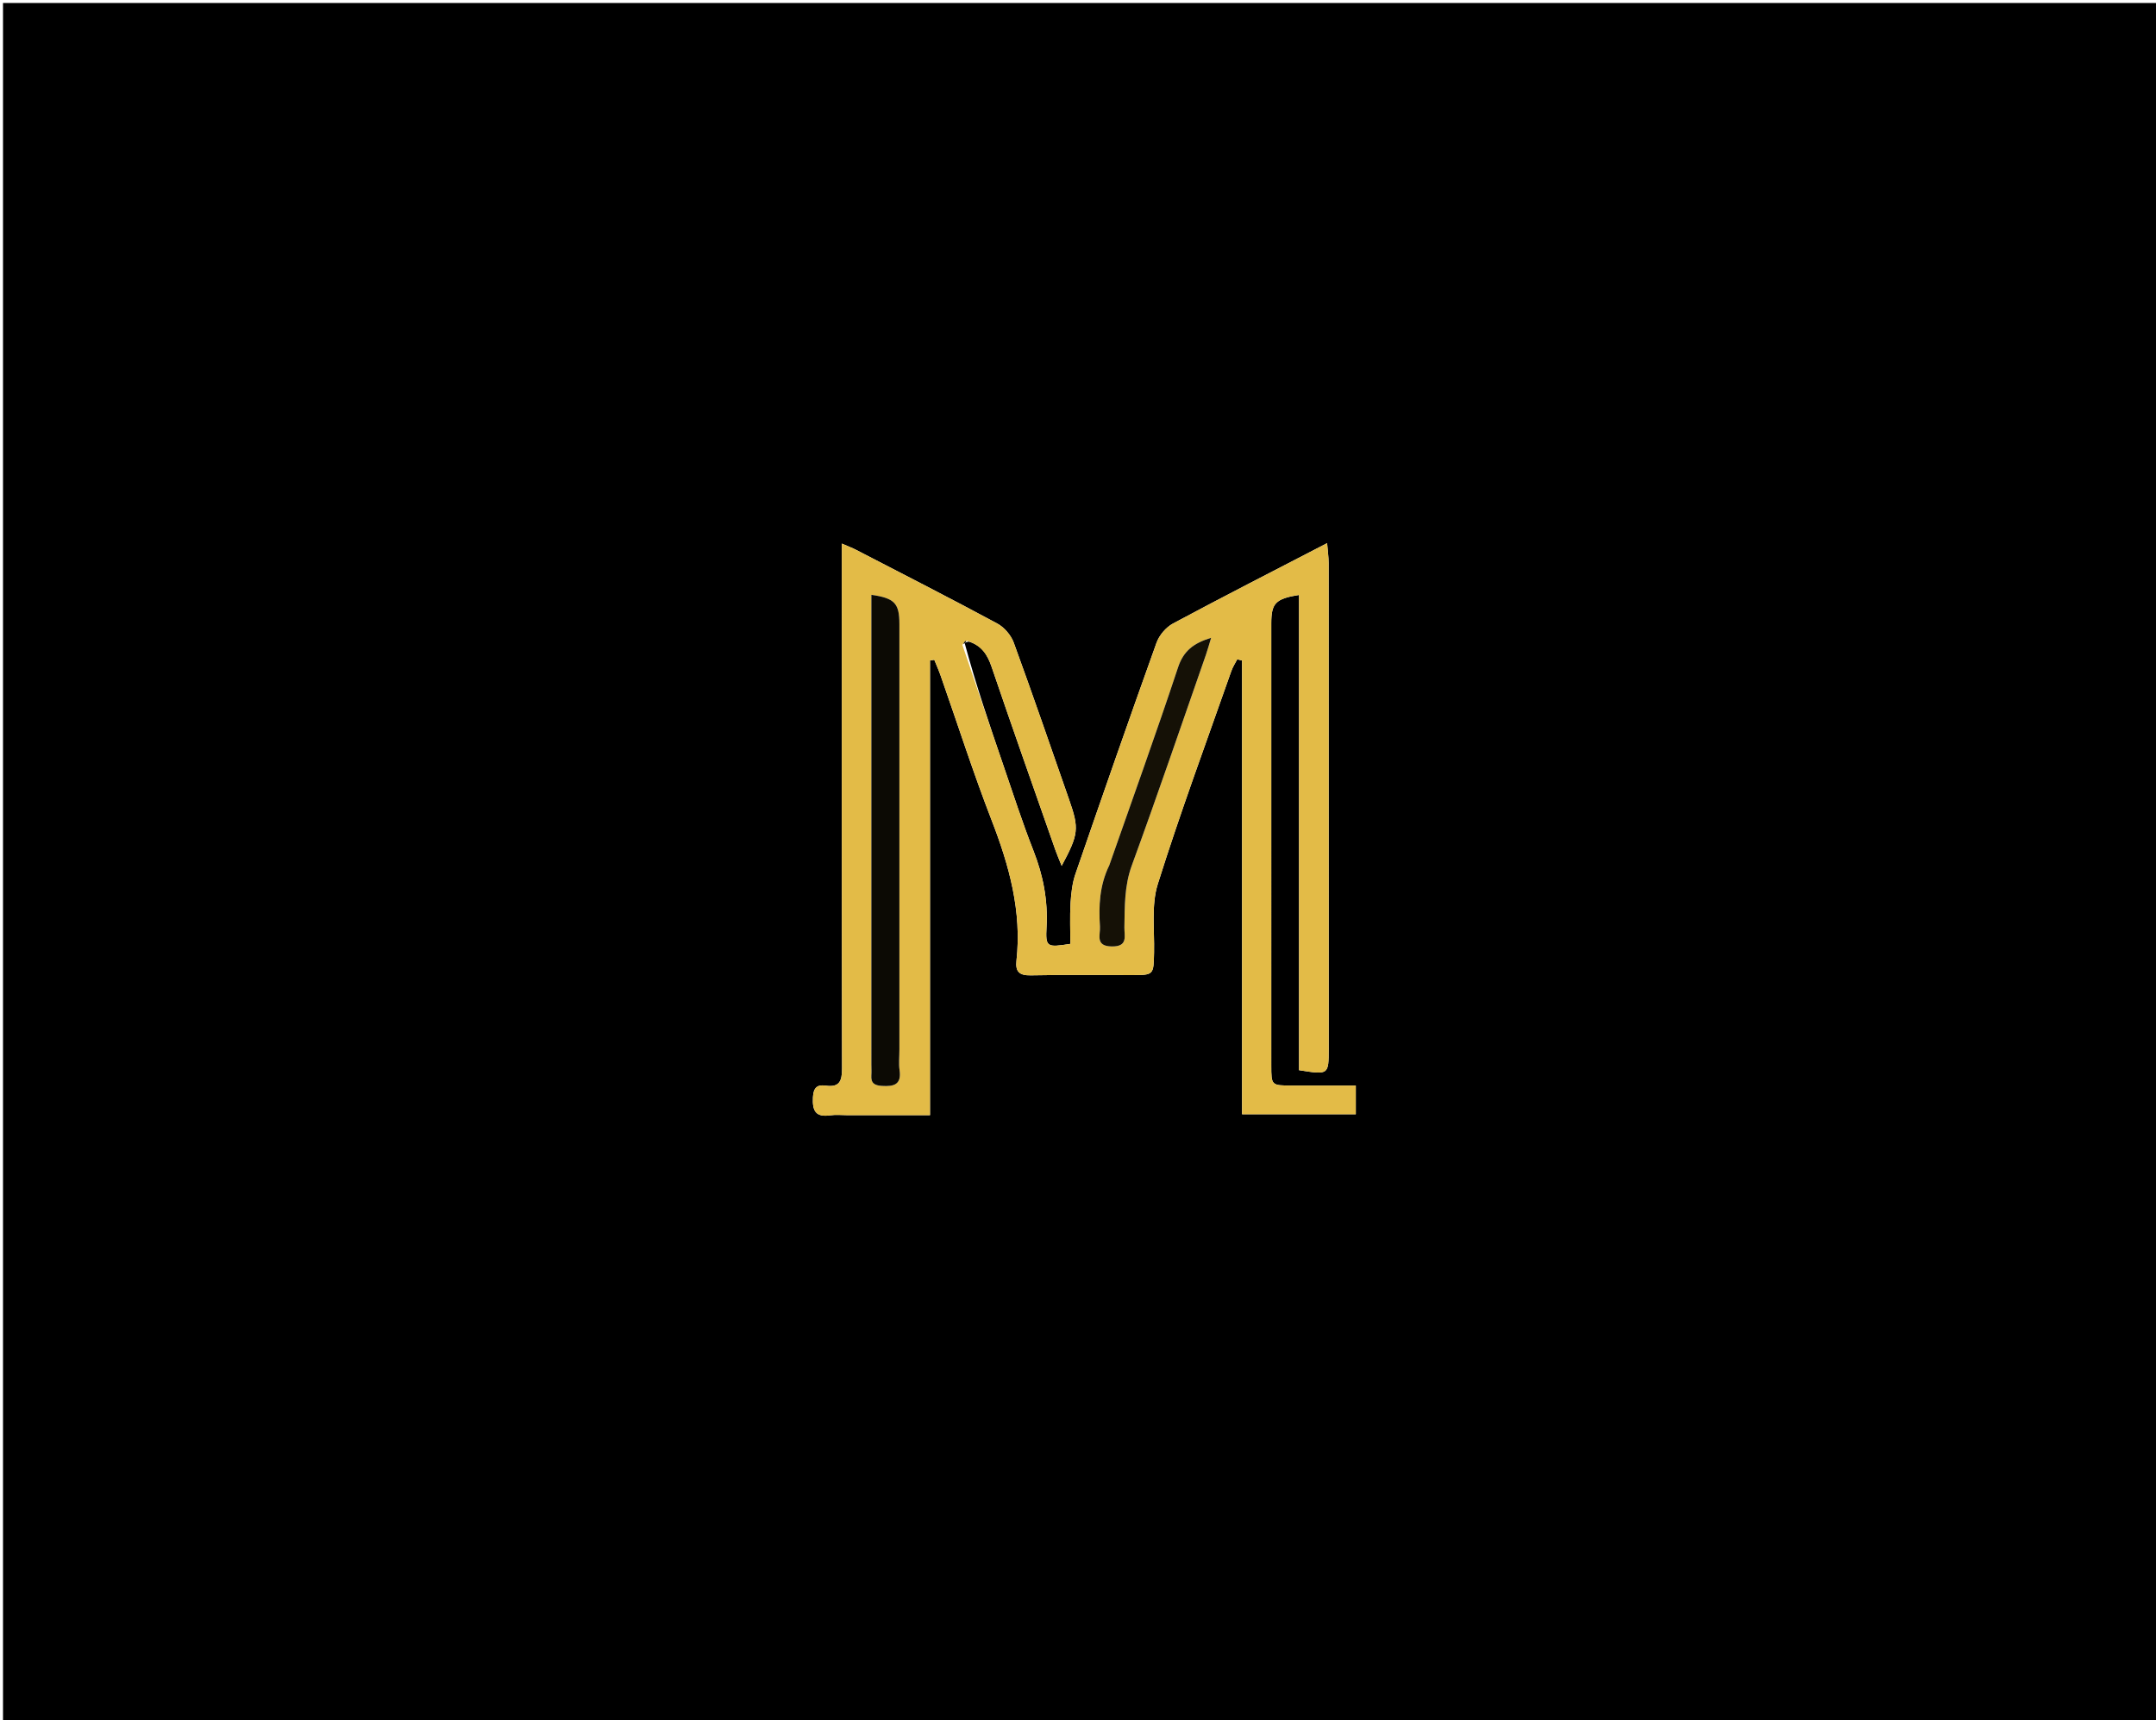
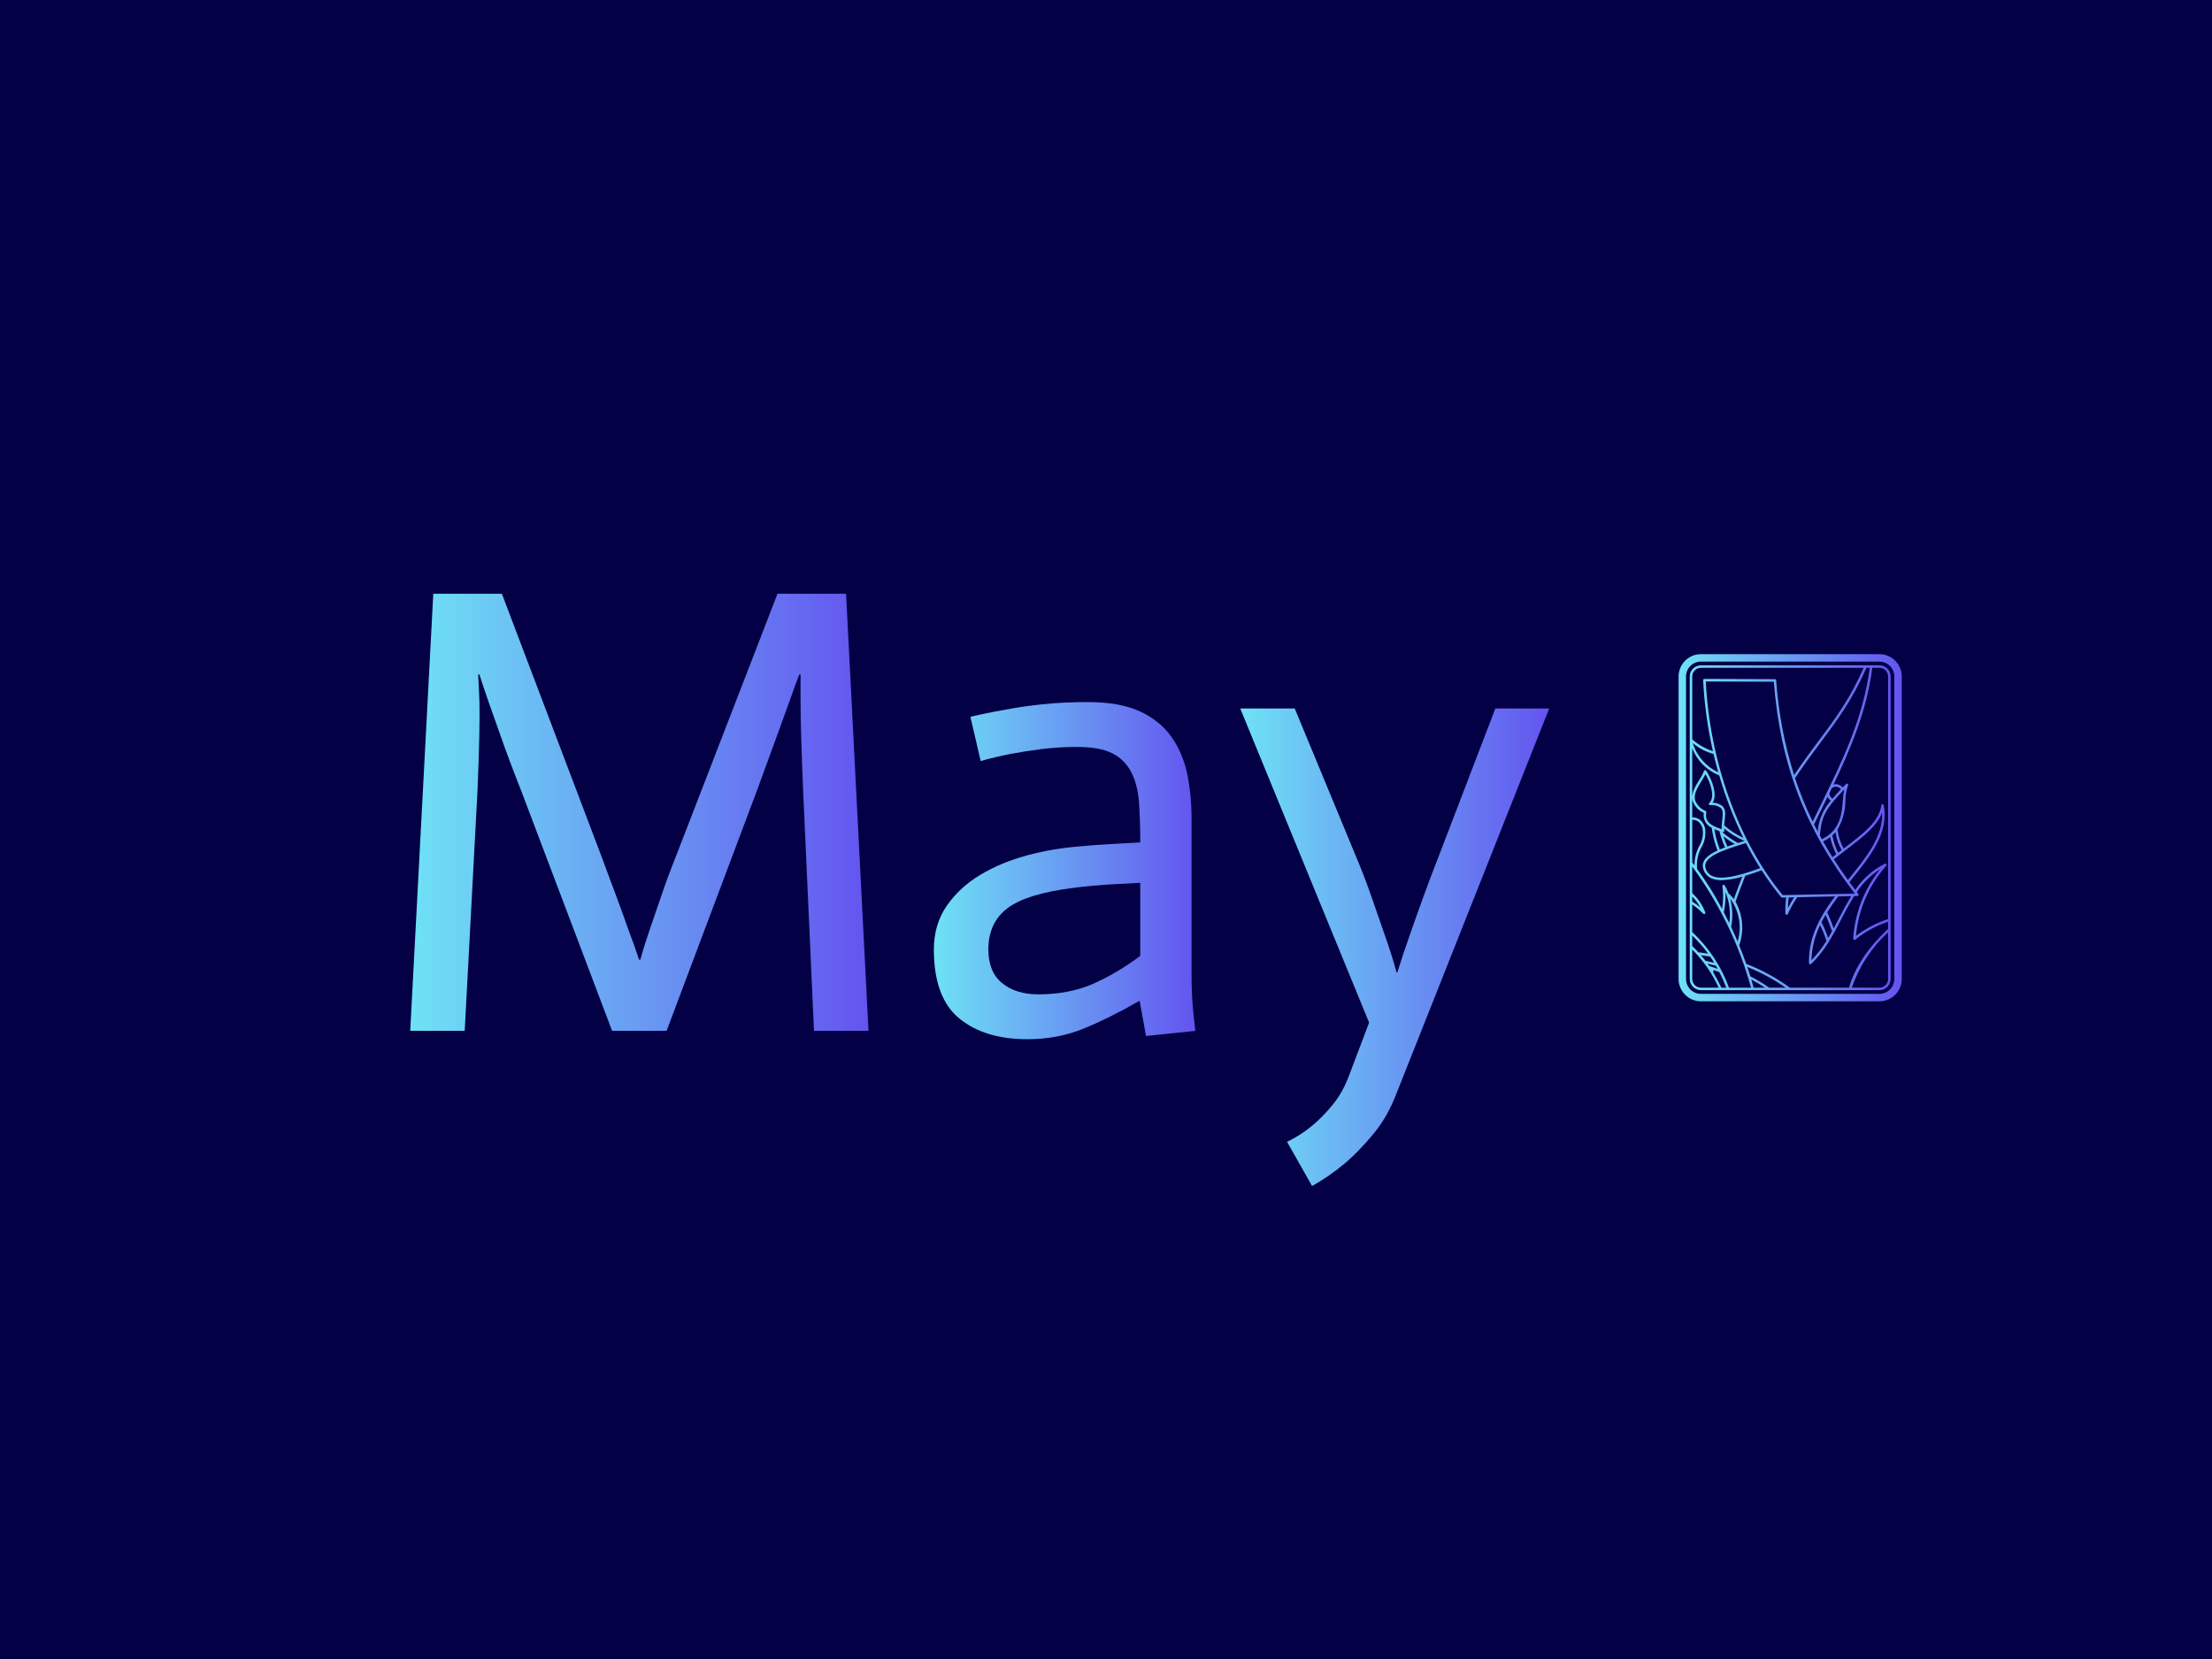
- <svg xmlns="http://www.w3.org/2000/svg" version="1.1" id="Layer_1" x="0px" y="0px" width="100%" viewBox="0 0 717 572" enable-background="new 0 0 717 572" xml:space="preserve">
-   <path fill="#000000" opacity="1" stroke="none" d=" M429,573   C286,573 143.5,573 1,573   C1,382.333 1,191.667 1,1   C240,1 479,1 718,1   C718,191.667 718,382.333 718,573   C621.833,573 525.667,573 429,573  M322.259,213.443   C326.482,214.741 328.404,217.81 329.792,221.894   C336.708,242.24 343.885,262.497 350.987,282.78   C351.541,284.363 352.224,285.901 353.071,288.022   C358.727,277.5 358.908,275.627 355.57,266.082   C349.465,248.628 343.478,231.13 337.125,213.766   C336.212,211.271 333.951,208.655 331.613,207.396   C316.067,199.024 300.334,191 284.651,182.884   C283.411,182.242 282.089,181.757 279.951,180.827   C279.951,183.602 279.951,185.551 279.951,187.5   C279.951,243.486 279.91,299.472 280.032,355.457   C280.041,359.66 279.144,361.809 274.546,361.142   C271.677,360.725 270.509,361.914 270.354,365.055   C270.137,369.442 271.191,371.73 276.062,371.021   C278.02,370.735 280.054,370.974 282.054,370.974   C290.821,370.974 299.587,370.974 309.277,370.974   C309.277,320.07 309.277,269.881 309.277,219.692   C309.757,219.626 310.237,219.561 310.716,219.495   C311.432,221.276 312.216,223.032 312.851,224.841   C318.476,240.876 323.662,257.08 329.8,272.916   C335.651,288.011 339.846,303.205 338.04,319.553   C337.636,323.204 338.95,324.528 342.771,324.45   C353.93,324.222 365.097,324.37 376.261,324.369   C383.758,324.369 383.628,324.366 383.793,316.82   C383.96,309.197 382.833,301.082 385.041,294.052   C392.524,270.227 401.223,246.784 409.496,223.208   C409.973,221.849 410.796,220.611 411.458,219.316   C411.992,219.449 412.525,219.583 413.058,219.716   C413.058,270.054 413.058,320.392 413.058,370.663   C426.173,370.663 438.444,370.663 450.885,370.663   C450.885,367.452 450.885,364.554 450.885,361.113   C443.573,361.113 436.614,361.117 429.654,361.112   C422.791,361.107 422.777,361.103 422.776,354.395   C422.772,305.407 422.772,256.42 422.775,207.432   C422.776,200.677 424.129,199.19 432.011,197.898   C432.011,250.715 432.011,303.417 432.011,355.994   C441.872,357.568 441.873,357.568 441.873,348.805   C441.873,294.986 441.878,241.166 441.853,187.346   C441.852,185.328 441.553,183.31 441.344,180.683   C423.695,189.834 406.796,198.456 390.083,207.423   C387.75,208.674 385.509,211.328 384.611,213.83   C375.44,239.385 366.503,265.026 357.662,290.698   C356.605,293.769 356.222,297.153 356.028,300.422   C355.757,304.983 355.96,309.573 355.96,313.987   C348.088,315.216 347.674,315.113 348.039,308.316   C348.513,299.487 346.911,291.211 343.687,283.001   C339.974,273.55 336.859,263.862 333.56,254.251   C329.023,241.031 324.557,227.787 320.816,213.96   C321.06,213.753 321.305,213.546 322.259,213.443  z" />
-   <path fill="#E3BB47" opacity="1" stroke="none" d=" M320.061,214.553   C324.557,227.787 329.023,241.031 333.56,254.251   C336.859,263.862 339.974,273.55 343.687,283.001   C346.911,291.211 348.513,299.487 348.039,308.316   C347.674,315.113 348.088,315.216 355.96,313.987   C355.96,309.573 355.757,304.983 356.028,300.422   C356.222,297.153 356.605,293.769 357.662,290.698   C366.503,265.026 375.44,239.385 384.611,213.83   C385.509,211.328 387.75,208.674 390.083,207.423   C406.796,198.456 423.695,189.834 441.344,180.683   C441.553,183.31 441.852,185.328 441.853,187.346   C441.878,241.166 441.873,294.986 441.873,348.805   C441.873,357.568 441.872,357.568 432.011,355.994   C432.011,303.417 432.011,250.715 432.011,197.898   C424.129,199.19 422.776,200.677 422.775,207.432   C422.772,256.42 422.772,305.407 422.776,354.395   C422.777,361.103 422.791,361.107 429.654,361.112   C436.614,361.117 443.573,361.113 450.885,361.113   C450.885,364.554 450.885,367.452 450.885,370.663   C438.444,370.663 426.173,370.663 413.058,370.663   C413.058,320.392 413.058,270.054 413.058,219.716   C412.525,219.583 411.992,219.449 411.458,219.316   C410.796,220.611 409.973,221.849 409.496,223.208   C401.223,246.784 392.524,270.227 385.041,294.052   C382.833,301.082 383.96,309.197 383.793,316.82   C383.628,324.366 383.758,324.369 376.261,324.369   C365.097,324.37 353.93,324.222 342.771,324.45   C338.95,324.528 337.636,323.204 338.04,319.553   C339.846,303.205 335.651,288.011 329.8,272.916   C323.662,257.08 318.476,240.876 312.851,224.841   C312.216,223.032 311.432,221.276 310.716,219.495   C310.237,219.561 309.757,219.626 309.277,219.692   C309.277,269.881 309.277,320.07 309.277,370.974   C299.587,370.974 290.821,370.974 282.054,370.974   C280.054,370.974 278.02,370.735 276.062,371.021   C271.191,371.73 270.137,369.442 270.354,365.055   C270.509,361.914 271.677,360.725 274.546,361.142   C279.144,361.809 280.041,359.66 280.032,355.457   C279.91,299.472 279.951,243.486 279.951,187.5   C279.951,185.551 279.951,183.602 279.951,180.827   C282.089,181.757 283.411,182.242 284.651,182.884   C300.334,191 316.067,199.024 331.613,207.396   C333.951,208.655 336.212,211.271 337.125,213.766   C343.478,231.13 349.465,248.628 355.57,266.082   C358.908,275.627 358.727,277.5 353.071,288.022   C352.224,285.901 351.541,284.363 350.987,282.78   C343.885,262.497 336.708,242.24 329.792,221.894   C328.404,217.81 326.482,214.741 321.618,213.179   C320.672,213.462 320.366,214.008 320.061,214.553  M299.105,348.486   C299.105,301.514 299.105,254.543 299.104,207.571   C299.103,200.702 297.534,198.982 289.782,197.867   C289.782,199.894 289.782,201.844 289.782,203.794   C289.782,253.93 289.782,304.066 289.783,354.203   C289.783,355.369 289.866,356.54 289.778,357.699   C289.581,360.302 290.79,361.079 293.31,361.233   C297.273,361.475 299.858,360.838 299.155,355.966   C298.849,353.845 299.104,351.643 299.105,348.486  M368.757,288.273   C365.613,294.611 365.363,301.401 365.802,308.248   C365.977,310.972 364.111,314.769 369.751,314.84   C375.241,314.91 373.877,311.349 373.928,308.468   C374.054,301.518 373.897,294.716 376.401,287.874   C384.915,264.609 392.894,241.149 401.063,217.758   C401.633,216.124 402.081,214.446 402.775,212.167   C396.923,213.955 393.594,216.506 391.766,222.022   C384.498,243.959 376.649,265.704 368.757,288.273  z" />
-   <path fill="#0C0A04" opacity="1" stroke="none" d=" M299.105,348.982   C299.104,351.643 298.849,353.845 299.155,355.966   C299.858,360.838 297.273,361.475 293.31,361.233   C290.79,361.079 289.581,360.302 289.778,357.699   C289.866,356.54 289.783,355.369 289.783,354.203   C289.782,304.066 289.782,253.93 289.782,203.794   C289.782,201.844 289.782,199.894 289.782,197.867   C297.534,198.982 299.103,200.702 299.104,207.571   C299.105,254.543 299.105,301.514 299.105,348.982  z" />
-   <path fill="#151106" opacity="1" stroke="none" d=" M368.886,287.896   C376.649,265.704 384.498,243.959 391.766,222.022   C393.594,216.506 396.923,213.955 402.775,212.167   C402.081,214.446 401.633,216.124 401.063,217.758   C392.894,241.149 384.915,264.609 376.401,287.874   C373.897,294.716 374.054,301.518 373.928,308.468   C373.877,311.349 375.241,314.91 369.751,314.84   C364.111,314.769 365.977,310.972 365.802,308.248   C365.363,301.401 365.613,294.611 368.886,287.896  z" />
-   <path fill="#000000" opacity="1" stroke="none" d=" M320.438,214.257   C320.366,214.008 320.672,213.462 321.264,213.128   C321.305,213.546 321.06,213.753 320.438,214.257  z" />
+ <svg xmlns="http://www.w3.org/2000/svg" xml:space="preserve" width="2000" height="1500" data-id="lg_DB5NOlaPIN5FgPmnGI" data-version="1" viewBox="0 0 2000 1500">
+   <path fill="#040046" stroke="transparent" d="M0 0h2000v1500H0z" />
+   <g data-padding="20">
+     <g transform="translate(-1661.29 -1253.989)scale(2.59182)">
+       <rect width="450.66" height="262.16" x="552.009" y="542.24" fill="none" rx="0" ry="0" transform="matrix(.96 0 0 .96 217.66 126.81)" />
+       <g transform="translate(117.78 120.82)">
+         <linearGradient id="a" x1="0" x2="1" y1="0" y2="0" gradientUnits="objectBoundingBox">
+           <stop offset="0%" stop-color="#6ee2f5" />
+           <stop offset="100%" stop-color="#6454f0" />
+         </linearGradient>
+         <path fill="url(#a)" d="m784.085 843.457 8.04-152.49h23.93l34.43 90.78q2.91 7.83 5.37 14.42 2.46 6.6 4.25 11.74 2.23 5.81 3.8 10.73h.45q1.34-4.92 3.35-10.73 1.79-5.14 4.03-11.74 2.23-6.59 5.36-14.42l35.11-90.78h23.92l7.83 152.49h-19.01l-3.8-83.85q-.45-10.95-.67-18.55-.22-7.61-.22-12.53v-9.39h-.45q-1.34 3.36-3.36 9.17-1.78 4.92-4.58 12.63-2.79 7.72-6.82 18.67l-31.53 83.85h-19l-31.75-83.85q-4.25-10.73-6.93-18.44-2.69-7.72-4.48-12.64-2.01-5.81-3.13-9.39h-.44q.22 3.58.44 9.39.23 9.4-.67 31.08l-4.47 83.85Z" transform="translate(-117.78 -120.83)" />
+       </g>
+       <path fill="url(#a)" d="M1038.755 817.297v-25.49q-4.47.23-8.49.45-4.03.22-7.94.56-3.92.33-7.05.78-16.09 2.01-22.8 7.04-6.71 5.04-6.71 14.43 0 7.82 4.81 11.73 4.8 3.92 12.63 3.92 10.73 0 19.12-3.69 8.38-3.69 16.43-9.73m2.01 27.95-2.23-12.3q-10.51 6.04-19.57 9.73-9.05 3.69-19.56 3.69-14.98 0-23.81-7.27-8.84-7.26-8.84-24.03 0-8.72 4.48-15.21 4.47-6.48 11.73-10.84 7.27-4.36 16.44-6.82t18.78-3.13q4.03-.45 10.51-.79 6.48-.33 10.06-.55 0-7.83-.45-13.98-.44-6.15-2.68-10.51-2.23-4.36-6.59-6.59-4.36-2.24-12.41-2.24-6.49 0-12.53.78-6.03.78-10.73 1.68-5.59 1.12-10.28 2.46l-3.58-15.43q5.59-1.34 12.07-2.46 5.59-1.12 12.97-1.9t15.88-.78q11.4 0 18.44 3.35 7.05 3.36 10.96 9.06t5.37 12.97q1.45 7.26 1.45 15.31v53.67q0 3.13.11 6.59.11 3.47.45 6.82.33 3.36.78 6.93Z" transform="translate(0 -.01)" />
+       <path fill="url(#a)" d="m1118.585 840.557-44.95-109.57h19.01l21.02 50.76q3.13 7.38 5.7 14.76t4.58 13.19q2.46 6.93 4.25 13.42h.22q2.02-6.49 4.48-13.42 2.01-5.81 4.69-13.19 2.69-7.38 5.59-14.76l19.45-50.76h18.79l-53.22 134.16q-3.13 8.27-8.16 14.31t-9.73 10.06q-5.59 4.7-11.62 8.05l-8.72-15.42q4.69-2.24 8.72-5.59 3.57-2.91 7.15-7.27t5.81-10.4Z" />
+       <g transform="translate(519.235 126.195)scale(1.73)">
+         <linearGradient id="b" x1="0" x2="1" y1="0" y2="0" gradientUnits="objectBoundingBox">
+           <stop offset="0%" stop-color="#6ee2f5" />
+           <stop offset="100%" stop-color="#6454f0" />
+         </linearGradient>
+         <path fill="url(#b)" d="M499.356 388.634h-36a4.5 4.5 0 0 0-4.5 4.5v61a4.5 4.5 0 0 0 4.5 4.5h36a4.5 4.5 0 0 0 4.5-4.5v-61a4.5 4.5 0 0 0-4.5-4.5m3 65.5a3 3 0 0 1-3 3h-36a3 3 0 0 1-3-3v-61a3 3 0 0 1 3-3h36a3 3 0 0 1 3 3Z" transform="translate(-50 -50)" />
+       </g>
+       <g transform="translate(519.235 126.195)scale(1.73)">
+         <linearGradient id="c" x1="0" x2="1" y1="0" y2="0" gradientUnits="objectBoundingBox">
+           <stop offset="0%" stop-color="#6ee2f5" />
+           <stop offset="100%" stop-color="#6454f0" />
+         </linearGradient>
+         <path fill="url(#c)" d="M499.356 390.884h-36a2.25 2.25 0 0 0-2.25 2.25v61a2.25 2.25 0 0 0 2.25 2.25h36a2.25 2.25 0 0 0 2.25-2.25v-61a2.25 2.25 0 0 0-2.25-2.25m-1.95.5c-1.27 10.11-5.72 19.18-9.7 27.29l-1.81 3.72a71 71 0 0 1-3.56-8.76c1.78-2.69 3.48-4.96 5.15-7.19 3.4-4.55 6.42-8.6 9.24-15.06Zm-9.74 51.28q.4-.75.83-1.47a36 36 0 0 1 1.3 3.32q-.37.69-.78 1.36a28 28 0 0 0-1.35-3.2m1 3.77a22 22 0 0 1-3.02 3.9 17 17 0 0 1 1.75-7.09 28 28 0 0 1 1.28 3.2m.14-5.76q1.03-1.64 2.22-3.2l2.63-.06a65 65 0 0 0-2.43 4.42q-.53 1.04-1.1 2.08a36 36 0 0 0-1.32-3.24m-8.97-3.47c-8.9-10.8-14.69-26.87-15.51-43.08l13.72.05c1.3 16.58 6.36 29.79 16.35 42.73Zm2.31.45a23 23 0 0 0-1.26 2.19 21 21 0 0 1 .16-2.17Zm-17.83-17.41a3.8 3.8 0 0 1-2.14-2.15c-.34-1.24.47-2.56 1.25-3.83a14 14 0 0 0 .83-1.46c1.1 1.88 1.99 4.68.77 5.82a.25.25 0 0 0 .17.44 3 3 0 0 1 2.22.62c.45.52.35 1.37.23 2.34a10 10 0 0 0-.11 1.88c-2.53-.77-3.43-1.76-3.09-3.39a.3.3 0 0 0-.13-.27m3.72 3.52a16 16 0 0 0 4.1 2.51l-.66.2-.66.22a19 19 0 0 1-3.17-2.2l-.02-.04q.07 0 .13.03l.07.01a.25.25 0 0 0 .25-.29Zm2.13 3.13-1.48.5a16 16 0 0 1-.8-2.04 19 19 0 0 0 2.28 1.54m-3.1-2.62a18 18 0 0 0 1.15 3.3q-.55.2-1.06.42a20 20 0 0 1-1.1-4.1 10 10 0 0 0 1 .38m4.56 2.68.8-.25q1.36 2.63 2.89 5.05c-5 1.85-8.13 2.36-9.75 1.56a2.4 2.4 0 0 1-1.28-1.6c-.65-2.26 3.78-3.64 7.34-4.76m-4.77-14.53a9.5 9.5 0 0 1-5.14-5.88 11 11 0 0 0 4.19 2.2q.43 1.86.95 3.68m19.32 10.52 1.98-4.07.74-1.5a2 2 0 0 0 .64.78 10.7 10.7 0 0 0-2.62 6.25Zm1.82 3.43a8 8 0 0 0 1.43-.86 13 13 0 0 0 1.22 3.44l-.76.6a78 78 0 0 1-1.89-3.18m5 7.78q-1.5-2.07-2.84-4.17 1.27-1 2.5-1.94c3.3-2.51 6.21-4.73 7.24-7.49.21 4.8-3.15 8.96-6.69 13.34Zm-1.95-5.5a13 13 0 0 1-1.19-3.5 7 7 0 0 0 .64-.64 10 10 0 0 0 1.24 3.6Zm-3.3-2.72-.41-.76c.3-3.59.94-5.18 4.92-9.29a18 18 0 0 0-.27 2.21c-.22 2.71-.5 6.04-4.23 7.84m2.13-8.19a1.3 1.3 0 0 1-.63-1.09l.48-1a1.25 1.25 0 0 1 1.85.21q-.98 1.02-1.7 1.88m-28.28-24.63c0-.966.784-1.75 1.75-1.75h32.82c-2.77 6.3-5.74 10.28-9.1 14.77a154 154 0 0 0-4.93 6.87 83 83 0 0 1-3.62-19.12.25.25 0 0 0-.25-.23l-14.22-.05a.25.25 0 0 0-.25.26 83 83 0 0 0 1.97 14.31 12 12 0 0 1-4.17-2.37Zm0 14.49a9.7 9.7 0 0 0 5.44 5.46 78 78 0 0 0 4.85 12.58 16 16 0 0 1-3.85-2.51q.04-.53.1-1.04c.13-1.06.26-2.05-.34-2.74a3 3 0 0 0-2.08-.78c1.04-1.66-.18-4.76-1.3-6.46a.25.25 0 0 0-.45.06 9 9 0 0 1-.97 1.82c-.8 1.3-1.7 2.78-1.3 4.23a4 4 0 0 0 2.23 2.38 2.8 2.8 0 0 0 1.6 3.01 20 20 0 0 0 1.17 4.59c-1.96.92-3.34 2.07-2.89 3.64a3 3 0 0 0 1.54 1.92 5 5 0 0 0 2.15.42 16 16 0 0 0 4.19-.7q-.87 2.2-1.7 4.52a7 7 0 0 0-1.07-1.16 9 9 0 0 0-.78-1.61.25.25 0 0 0-.46.17 15 15 0 0 1-.07 4.57 67 67 0 0 0-5.02-8.05 7.5 7.5 0 0 1 .89-4.42 5.7 5.7 0 0 0 .75-3.37 3 3 0 0 0-1.06-2.12 2.6 2.6 0 0 0-1.57-.5Zm7.67 30.33a9.8 9.8 0 0 1 1.48 8.62q-.62-1.47-1.3-2.92a13 13 0 0 0-.18-5.7m-.96-1.32a12 12 0 0 1 .76 6.22q-.54-1.1-1.1-2.18a16 16 0 0 0 .34-4.04m-6.71-14.6a2 2 0 0 1 1.27.4 2.5 2.5 0 0 1 .86 1.77 5.2 5.2 0 0 1-.7 3.1 8 8 0 0 0-.97 3.93l-.46-.59Zm0 15.48a9 9 0 0 1 1.62 2.2 11 11 0 0 0-1.62-1.19Zm0 7.86a26 26 0 0 1 3.2 3.65q-.89-.15-1.82-.26l-.1.04q-.6-.67-1.28-1.3Zm3.4 6.1-.31-.43q.85.19 1.69.42l.36.64q-.86-.33-1.74-.62m.46.69v.02l-.03-.03Zm-1.2-1.71q-.44-.59-.92-1.13.96.12 1.87.28.42.6.8 1.25-.86-.22-1.75-.4m-.91 5.42a1.75 1.75 0 0 1-1.75-1.75v-5.94a26 26 0 0 1 5.33 7.69Zm4.13 0a38 38 0 0 0-1.67-3.13l.12-.43q.58.2 1.14.43a34 34 0 0 1 1.4 3.13Zm1.53 0a28.4 28.4 0 0 0-7.41-11.2v-5.57a13 13 0 0 1 2.23 1.87.25.25 0 0 0 .4-.27 10 10 0 0 0-2.63-3.89v-5.36a75 75 0 0 1 11.86 24.42Zm4.97 0q-.22-.82-.47-1.64a29 29 0 0 1 2.76 1.64Zm3.13 0a29 29 0 0 0-3.79-2.28l-.62-1.9a38 38 0 0 1 7.73 4.18Zm23.99-1.75a1.75 1.75 0 0 1-1.75 1.75h-5.57a27 27 0 0 1 7.32-11.17Zm0-10.1c-3.58 3.28-6.74 7.62-7.87 11.85h-11.93a39 39 0 0 0-8.81-4.8q-.66-1.87-1.42-3.74a10.7 10.7 0 0 0-.74-8.8q.96-2.69 1.96-5.22 1.5-.44 3.3-1.11a56 56 0 0 0 3.93 5.4.3.3 0 0 0 .2.1l.82-.03a20 20 0 0 0-.15 3.26.25.25 0 0 0 .48.1 22 22 0 0 1 1.9-3.4l7.62-.16c-2.95 3.95-5.37 8.2-5.25 13.46a.25.25 0 0 0 .42.17c2.77-2.6 4.46-5.88 6.1-9.05a59 59 0 0 1 2.6-4.66l.64-.01a.25.25 0 0 0 .19-.4l-.3-.4a16 16 0 0 1 4.7-4.6 25 25 0 0 0-5.43 14 .3.3 0 0 0 .14.25.3.3 0 0 0 .27-.04 21 21 0 0 1 6.63-3.62Zm0-1.98a22 22 0 0 0-6.49 3.4 24.6 24.6 0 0 1 6.1-14.15.25.25 0 0 0-.3-.39 15.5 15.5 0 0 0-5.94 5.26l-1.18-1.57.3-.38c3.94-4.88 7.67-9.48 6.63-15.1a.25.25 0 0 0-.5.02c-.4 3.22-3.63 5.68-7.37 8.53l-.22.16a10 10 0 0 1-1.23-3.85 11.5 11.5 0 0 0 1.58-5.83 9 9 0 0 1 .55-3.07.25.25 0 0 0-.4-.28l-.7.7a1.8 1.8 0 0 0-1.85-.58c3.42-7.12 6.75-14.95 7.82-23.54h1.45c.966 0 1.75.784 1.75 1.75Z" transform="translate(-50 -50)" />
+       </g>
+     </g>
+     <path fill="transparent" stroke="transparent" stroke-width="2.688" d="M250 411.29h1500v677.42H250z" />
+   </g>
</svg>
